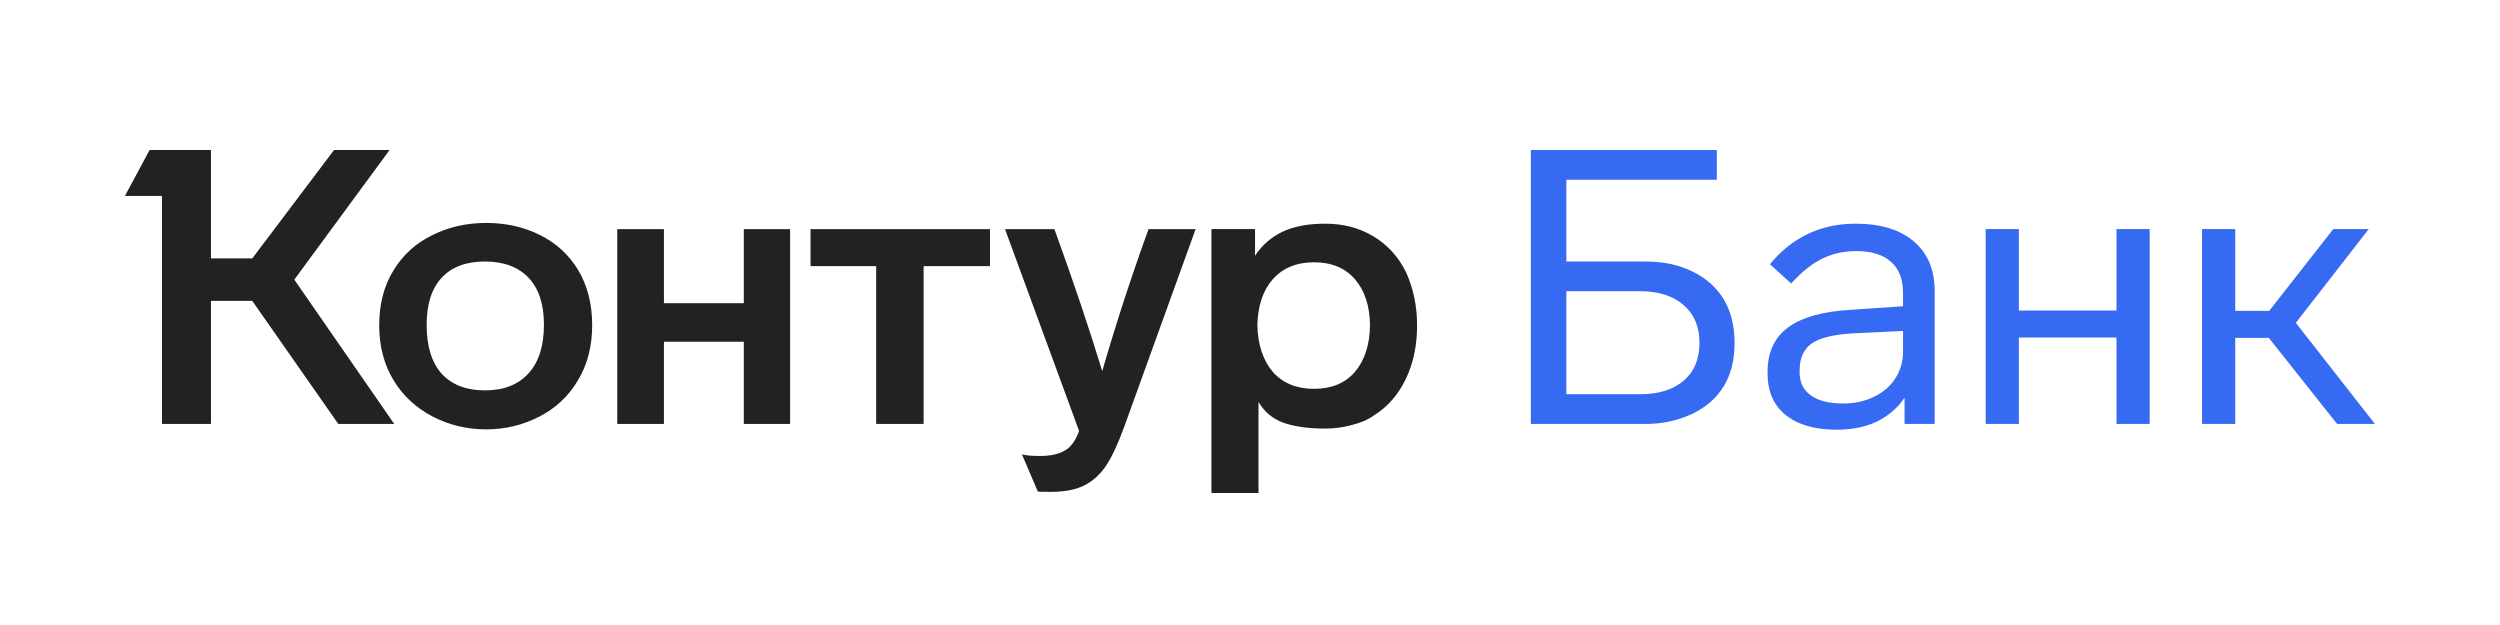
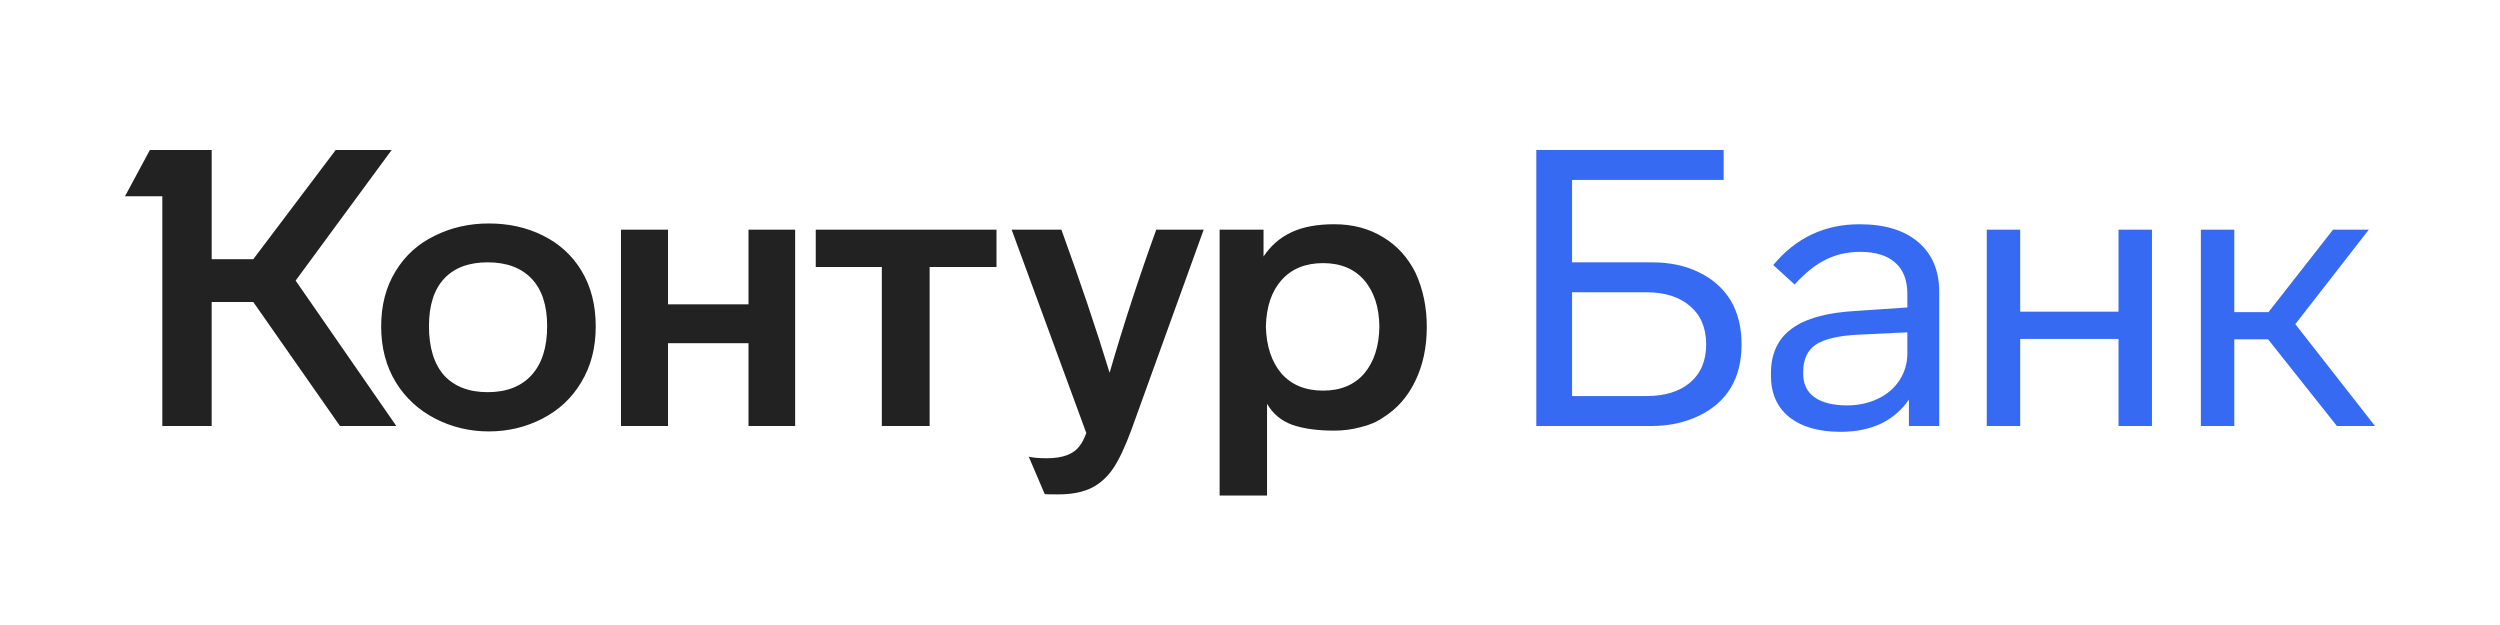
<svg xmlns="http://www.w3.org/2000/svg" viewBox="0 0 200 50">
-   <path fill="#222" d="M30.335 26.014c0 1.687.391 3.169 1.173 4.445.761 1.235 1.801 2.192 3.118 2.871 1.317.679 2.737 1.019 4.26 1.019 1.523 0 2.943-.34 4.26-1.019 1.317-.679 2.346-1.646 3.087-2.901.761-1.255 1.142-2.727 1.142-4.414 0-1.708-.381-3.189-1.142-4.445-.741-1.214-1.759-2.14-3.056-2.778-1.276-.638-2.706-.957-4.29-.957-1.543 0-2.963.319-4.26.957-1.338.638-2.387 1.585-3.148 2.84-.761 1.235-1.142 2.696-1.142 4.383ZM100.68 39.441V32.156c.474.803 1.142 1.358 2.007 1.667.885.309 1.996.463 3.333.463.721 0 1.42-.093 2.099-.278.7-.165 1.297-.422 1.791-.772 1.09-.679 1.934-1.636 2.531-2.871.617-1.255.926-2.696.926-4.321 0-1.564-.299-2.994-.896-4.29-.617-1.235-1.481-2.181-2.592-2.84-1.112-.679-2.398-1.019-3.859-1.019-1.378 0-2.52.216-3.426.648-.905.432-1.636 1.07-2.191 1.914v-2.13h-3.488v21.113h3.765ZM86.327 34.471c-.165.453-.34.792-.525 1.019-.473.658-1.338.988-2.593.988-.617 0-1.101-.041-1.451-.123l1.266 2.963c.041.021.391.031 1.05.031 1.132 0 2.047-.185 2.747-.556.658-.35 1.214-.864 1.667-1.543.453-.679.926-1.687 1.42-3.025l5.741-15.896h-3.766c-1.379 3.807-2.613 7.593-3.704 11.359-1.05-3.437-2.325-7.223-3.828-11.359h-3.951l5.926 16.143Zm-52.196-8.488c0-1.646.401-2.901 1.204-3.766.802-.864 1.955-1.296 3.457-1.296s2.665.432 3.488 1.296c.823.864 1.235 2.119 1.235 3.766 0 1.687-.411 2.984-1.235 3.889-.823.905-1.986 1.358-3.488 1.358-1.482 0-2.634-.442-3.457-1.327-.802-.905-1.204-2.212-1.204-3.92Zm66.457.031c.041-1.564.452-2.788 1.234-3.673.803-.905 1.904-1.358 3.303-1.358s2.49.453 3.272 1.358c.782.905 1.183 2.13 1.204 3.673-.021 1.564-.422 2.809-1.204 3.735-.782.905-1.873 1.358-3.272 1.358-1.399 0-2.5-.453-3.303-1.358-.782-.926-1.193-2.171-1.234-3.735ZM26.724 12l-6.544 8.674H16.877V12h-4.908l-1.975 3.673h2.963v18.242h3.92v-9.847h3.303l6.883 9.847h4.476l-7.995-11.544L31.168 12h-4.445Zm26.391 21.915v-6.575h6.389v6.575h3.704V18.328h-3.704v5.926h-6.389v-5.926h-3.735v15.588h3.735Zm16.977-12.624v12.624h3.797V21.291h5.309v-2.963H64.844v2.963h5.247Z" />
-   <path fill="#366AF3" d="M131.636 33.915c1.358 0 2.603-.268 3.735-.802 2.263-1.091 3.395-2.984 3.395-5.679 0-1.358-.288-2.521-.864-3.488-.597-.967-1.43-1.708-2.501-2.223-1.07-.535-2.325-.802-3.765-.802h-6.328v-6.544h12.038V12h-14.878v21.915h9.168Zm-6.328-10.618h5.896c1.481 0 2.644.37 3.488 1.111.843.72 1.265 1.728 1.265 3.025 0 1.296-.422 2.305-1.265 3.025-.844.72-2.007 1.08-3.488 1.08h-5.896v-8.241Zm29.465-.031c0-1.687-.556-3.004-1.667-3.951-1.111-.947-2.665-1.42-4.661-1.42-2.778 0-5.062 1.08-6.852 3.241l1.697 1.543c.844-.926 1.667-1.585 2.47-1.976.823-.411 1.738-.617 2.747-.617 1.214 0 2.14.288 2.778.864.638.556.957 1.389.957 2.5v1.05l-4.075.278c-2.304.123-4.012.597-5.124 1.42-1.09.803-1.636 1.986-1.636 3.55v.154c0 1.42.484 2.521 1.451 3.303.988.782 2.346 1.173 4.075 1.173 1.214 0 2.284-.216 3.21-.648.926-.453 1.667-1.091 2.222-1.914v2.099h2.408v-10.649Zm-2.531 4.877c0 .782-.206 1.492-.618 2.13-.411.638-.987 1.132-1.728 1.482-.741.35-1.554.525-2.439.525-1.111 0-1.975-.216-2.593-.648-.596-.432-.895-1.05-.895-1.852v-.154c0-.988.33-1.708.988-2.161.659-.453 1.79-.72 3.395-.803l3.89-.185v1.667Zm19.732-9.816h-2.655v6.513h-7.809v-6.513h-2.654v15.588h2.654v-6.914h7.809v6.914h2.655V18.328Zm18.02 15.588-6.328-8.087 5.834-7.501h-2.841l-5.122 6.544h-2.717v-6.544h-2.655v15.588h2.655v-6.883h2.686l5.462 6.883h3.026Z" />
+   <path fill="#222" d="M30.493 26.118c0 1.7.394 3.193 1.182 4.478.767 1.244 1.814 2.208 3.141 2.892 1.327.684 2.757 1.026 4.291 1.026 1.534 0 2.965-.342 4.291-1.026 1.327-.684 2.363-1.659 3.11-2.923.767-1.265 1.151-2.747 1.151-4.447 0-1.721-.384-3.213-1.151-4.478-.746-1.223-1.772-2.156-3.079-2.799-1.285-.643-2.726-.964-4.322-.964-1.555 0-2.985.321-4.291.964-1.347.643-2.405 1.596-3.172 2.861-.767 1.244-1.151 2.716-1.151 4.416Zm70.87 13.527v-7.339c.477.809 1.15 1.368 2.021 1.679.891.311 2.011.466 3.358.466.726 0 1.431-.093 2.115-.28.705-.166 1.306-.425 1.804-.777 1.098-.684 1.948-1.648 2.55-2.892.622-1.265.932-2.716.932-4.354 0-1.575-.3-3.016-.901-4.322-.622-1.244-1.493-2.198-2.612-2.861-1.12-.684-2.416-1.026-3.888-1.026-1.389 0-2.539.218-3.451.653-.912.435-1.648 1.078-2.208 1.928v-2.146h-3.514v21.27h3.794Zm-14.46-5.006c-.166.456-.342.798-.529 1.026-.477.663-1.348.995-2.612.995-.622 0-1.109-.041-1.462-.124l1.275 2.985c.041.021.394.031 1.057.031 1.14 0 2.063-.187 2.768-.56.663-.352 1.223-.871 1.679-1.555.456-.684.933-1.7 1.431-3.047l5.784-16.015H92.5c-1.389 3.835-2.633 7.65-3.732 11.444-1.057-3.462-2.343-7.277-3.856-11.444H80.932l5.971 16.264Zm-52.585-8.552c0-1.659.404-2.923 1.213-3.794.809-.871 1.97-1.306 3.483-1.306 1.513 0 2.685.435 3.514 1.306.829.871 1.244 2.135 1.244 3.794 0 1.7-.415 3.006-1.244 3.918-.829.912-2.001 1.368-3.514 1.368-1.493 0-2.654-.446-3.483-1.337-.808-.912-1.213-2.229-1.213-3.949Zm66.951.031c.042-1.575.456-2.809 1.244-3.7.809-.912 1.918-1.368 3.328-1.368 1.409 0 2.508.456 3.296 1.368.788.912 1.192 2.146 1.213 3.7-.021 1.576-.425 2.83-1.213 3.763-.788.912-1.887 1.368-3.296 1.368-1.41 0-2.519-.456-3.328-1.368-.788-.933-1.202-2.187-1.244-3.763ZM26.855 12l-6.593 8.738h-3.327V12h-4.944L10 15.7h2.985v18.378h3.949v-9.92h3.327l6.935 9.92h4.509l-8.054-11.63L31.332 12h-4.478Zm26.588 22.079v-6.624h6.437v6.624h3.732V18.375h-3.732v5.971h-6.437v-5.971h-3.763v15.704h3.763Zm17.103-12.719v12.719h3.825V21.36h5.349v-2.985h-14.46v2.985h5.287Z" />
+   <path fill="#366AF3" d="M132.14 34.079c1.368 0 2.622-.27 3.762-.809 2.281-1.099 3.422-3.006 3.422-5.722 0-1.368-.291-2.54-.871-3.514-.602-.974-1.441-1.721-2.52-2.239-1.077-.539-2.342-.809-3.793-.809h-6.375v-6.593h12.128V12h-14.989v22.079h9.236Zm-6.375-10.697h5.94c1.492 0 2.663.373 3.514 1.119.849.726 1.274 1.742 1.274 3.047 0 1.306-.425 2.322-1.274 3.048-.851.726-2.022 1.088-3.514 1.088h-5.94v-8.303Zm29.373-.031c0-1.7-.56-3.027-1.679-3.98-1.12-.954-2.684-1.431-4.695-1.431-2.799 0-5.101 1.088-6.904 3.265l1.71 1.555c.851-.933 1.679-1.596 2.488-1.99.829-.415 1.752-.622 2.768-.622 1.223 0 2.155.29 2.798.871.643.56.964 1.399.964 2.519v1.057l-4.105.28c-2.322.124-4.042.601-5.162 1.431-1.099.808-1.647 2.001-1.647 3.576v.155c0 1.431.487 2.54 1.461 3.327.995.788 2.363 1.182 4.105 1.182 1.223 0 2.3-.218 3.234-.653.933-.456 1.679-1.099 2.239-1.928v2.115h2.425V23.35Zm-2.55 4.913c0 .788-.207 1.503-.621 2.146-.416.643-.996 1.14-1.742 1.493-.746.352-1.566.529-2.457.529-1.12 0-1.989-.218-2.612-.653-.601-.435-.901-1.057-.901-1.866v-.155c0-.995.331-1.721.994-2.177.664-.456 1.805-.726 3.422-.808l3.917-.187v1.679Zm19.569-9.889h-2.675v6.561h-7.866v-6.561h-2.676v15.704h2.676v-6.966h7.866v6.966h2.675V18.375ZM190 34.079l-6.375-8.147 5.877-7.556h-2.861l-5.162 6.593h-2.736v-6.593h-2.674v15.704h2.674v-6.935h2.705l5.504 6.935H190Z" />
</svg>
